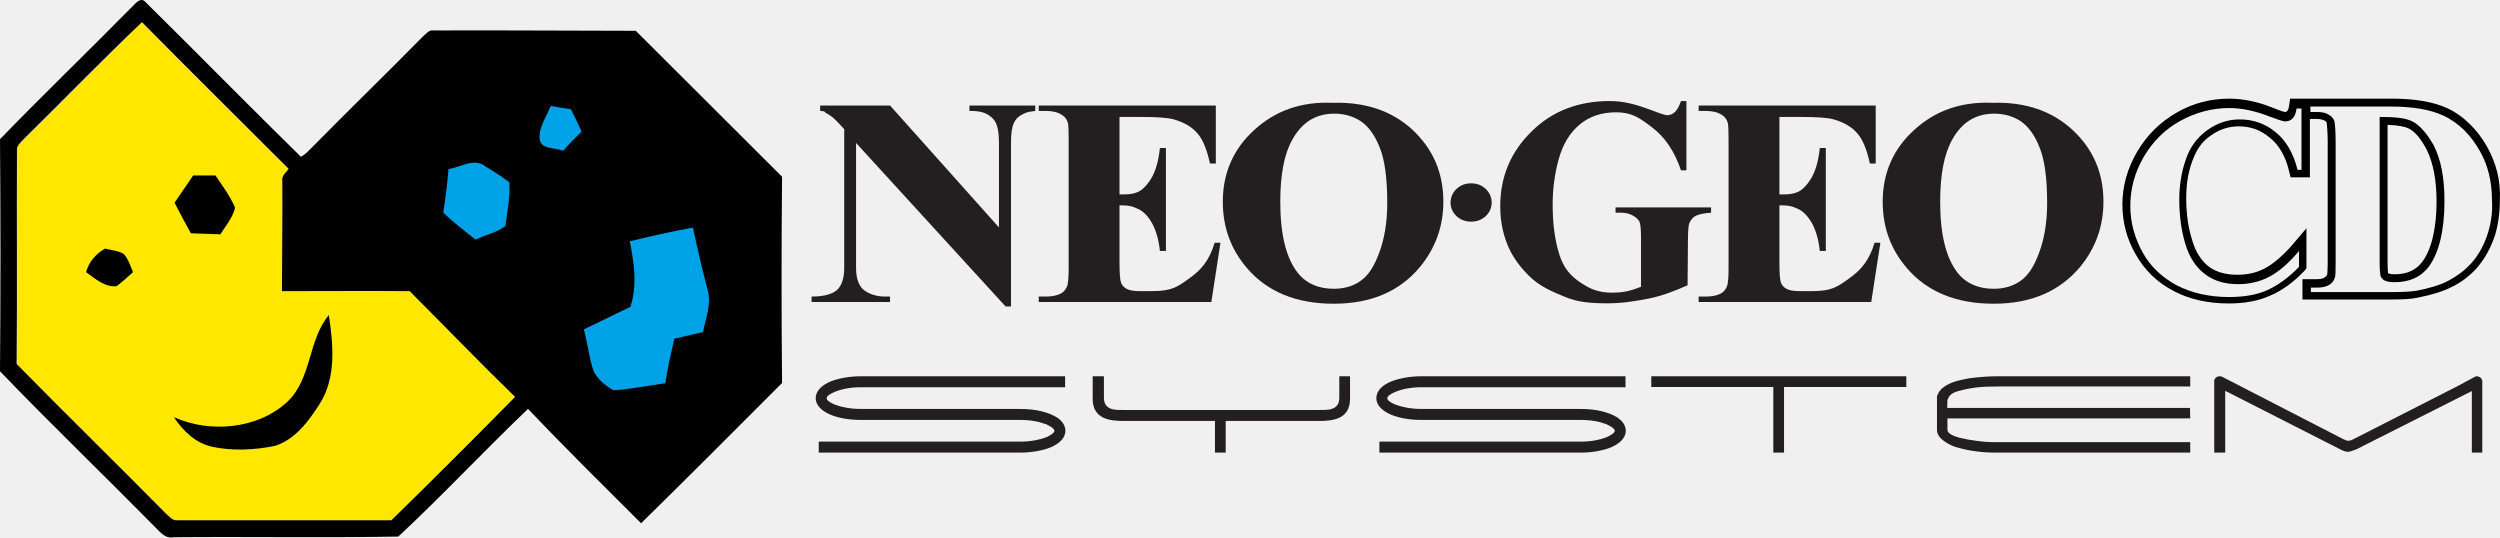
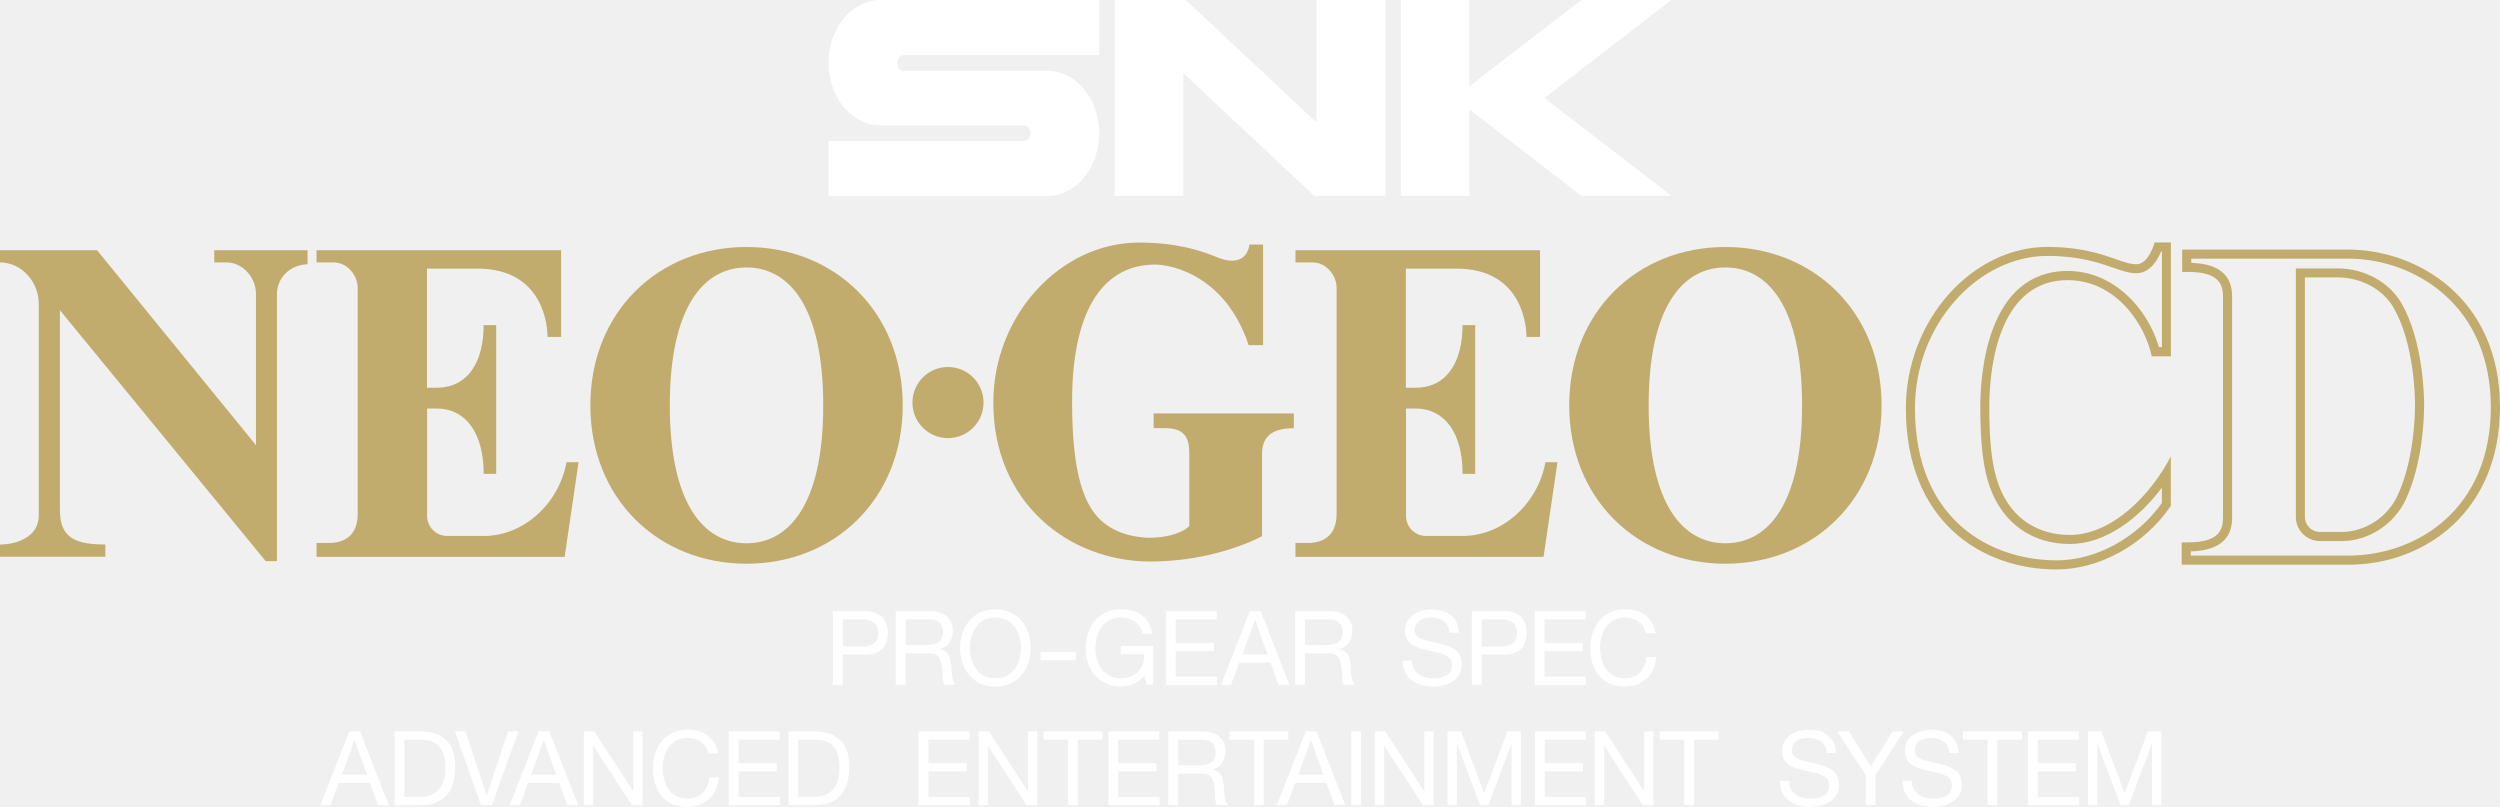
- <svg xmlns="http://www.w3.org/2000/svg" id="svg2" version="1.1" xml:space="preserve" width="3168.78" height="681.311" viewBox="0 0 3168.78 681.311">
-   <defs id="defs6">
-     <clipPath id="clipPath16" clipPathUnits="userSpaceOnUse">
-       <path id="path18" d="M 0,618.062 H 1949.984 V 0 H 0 Z" />
-     </clipPath>
-     <filter style="color-interpolation-filters:sRGB" id="filter213">
-       <feColorMatrix type="luminanceToAlpha" result="result2" id="feColorMatrix205" />
-       <feComposite in2="SourceGraphic" operator="arithmetic" in="result2" k3="2" result="result4" id="feComposite207" k1="0" k2="0" k4="0" />
-       <feBlend in="result4" mode="multiply" result="result3" in2="result2" id="feBlend209" />
-       <feComposite in2="SourceGraphic" operator="in" in="result3" id="feComposite211" result="fbSourceGraphic" />
-       <feColorMatrix result="fbSourceGraphicAlpha" in="fbSourceGraphic" values="0 0 0 -1 0 0 0 0 -1 0 0 0 0 -1 0 0 0 0 1 0" id="feColorMatrix235" />
-       <feColorMatrix id="feColorMatrix237" type="saturate" values="1" result="result91" in="fbSourceGraphic" />
-       <feComposite in2="result91" id="feComposite239" result="result15" operator="arithmetic" k2="0.4" k1="0.3" k3="0.3" k4="0" />
-       <feGaussianBlur id="feGaussianBlur241" in="result15" result="result8" stdDeviation="5" />
-       <feColorMatrix id="feColorMatrix243" values="1 0 0 0 0 0 1 0 0 0 0 0 1 0 0 0 0 0 50 0 " result="result92" />
-       <feComposite in2="fbSourceGraphic" id="feComposite245" operator="in" result="result13" />
-       <feComposite in2="result13" id="feComposite247" k3="0.3" k1="0.3" k2="0.4" operator="arithmetic" in="result15" result="result6" k4="0" />
-       <feFlood id="feFlood249" flood-color="rgb(128,172,0)" flood-opacity="1" result="result10" />
-       <feBlend in2="result10" id="feBlend251" result="result12" in="result6" mode="darken" />
-       <feBlend in2="result6" id="feBlend253" result="result14" mode="screen" />
-       <feComposite in2="fbSourceGraphic" id="feComposite255" in="result14" operator="in" />
-     </filter>
-   </defs>
-   <g transform="matrix(1.25,0,0,-1.25,267.2957,717.4956)" id="g10">
-     <g id="g12">
-       <g clip-path="url(#clipPath16)" id="g14">
-         <g transform="translate(30.908,309.0299)" id="g20" />
-         <g transform="translate(405.6829,391.9049)" id="g24" />
-         <g transform="translate(84.9827,291.0299)" id="g28" />
-         <g transform="translate(241.6956,507.2174)" id="g32" />
-         <g transform="translate(232.6956,235.1549)" id="g36" />
-         <g transform="translate(218.2962,190.1178)" id="g40" />
-         <g transform="translate(371.4456,148.6803)" id="g44" />
-         <g transform="translate(1681.461,146.5197)" id="g48" />
-         <g transform="translate(1372.384,146.5197)" id="g52">
-           <path id="path54" style="fill:#231f20;fill-opacity:1;fill-rule:nonzero;stroke:none" d="M 0,0 H -0.394 Z" />
-         </g>
-         <g transform="translate(1462.549,197.1136)" id="g56" />
-         <g transform="translate(992.2376,170.93)" id="g60" />
-         <g transform="translate(813.8786,196.9186)" id="g64" />
-         <g transform="translate(1245.995,196.9186)" id="g68" />
-         <g transform="translate(1902.344,205.3829)" id="g72" />
-         <g transform="translate(1496.212,471.5432)" id="g76">
-           <path id="path78" style="fill:#231f20;fill-opacity:1;fill-rule:nonzero;stroke:none" d="m 0,0 v -70.281 h -5.512 c -6.497,19.293 -16.34,33.861 -29.527,43.702 -12.996,10.042 -20.871,15.161 -36.423,15.161 -14.765,0 -27.167,-4.331 -37.01,-12.599 -10.043,-8.468 -16.931,-20.081 -21.065,-35.042 -4.134,-14.962 -6.1,-30.317 -6.1,-46.067 0,-19.095 2.166,-35.829 6.691,-50.203 4.528,-14.565 11.812,-22.24 21.852,-28.939 10.04,-6.691 18.111,-10.037 31.892,-10.037 4.921,0 9.843,0.393 14.764,1.375 5.122,1.184 9.056,2.562 14.369,4.531 v 50.791 c 0,7.874 -0.588,12.993 -1.572,15.355 -1.182,2.166 -3.347,4.331 -6.694,6.103 -3.349,1.969 -7.481,2.953 -12.402,2.953 h -5.119 v 5.315 h 96.858 v -5.315 c -7.284,-0.591 -12.403,-1.578 -15.358,-3.15 -2.953,-1.381 -5.119,-3.937 -6.691,-7.481 -0.788,-1.968 -1.184,-6.496 -1.378,-13.78 l -0.394,-49.216 c -12.602,-5.513 -24.214,-10.237 -37.995,-13.19 -13.78,-2.756 -28.154,-5.116 -42.916,-5.116 -18.899,0 -30.908,1.375 -43.31,6.494 -12.597,5.118 -23.427,9.843 -33.076,18.114 -9.45,8.462 -16.928,17.909 -22.44,28.346 -6.694,13.583 -10.237,28.545 -10.237,45.478 0,29.921 10.631,55.12 31.695,75.788 20.868,20.673 47.444,30.91 79.336,30.91 14.568,0 27.561,-3.74 41.145,-8.859 9.647,-3.74 15.356,-5.512 17.127,-5.512 2.756,0 5.119,0.984 7.481,2.953 2.363,1.969 4.528,5.709 6.497,11.418 z" />
-         </g>
-         <g transform="translate(1139.1,458.7479)" id="g80">
-           <path id="path82" style="fill:#231f20;fill-opacity:1;fill-rule:nonzero;stroke:none" d="m 0,0 h -0.394 v 11.022 c 32.483,0.787 59.257,-8.463 79.73,-27.364 20.868,-19.487 31.299,-43.704 31.299,-72.838 0,-25.001 -7.869,-46.853 -23.424,-65.949 C 66.54,-180.134 37.404,-192.73 -0.394,-192.73 v 15.158 c 10.434,0 19.49,2.756 26.38,7.478 8.859,5.906 14.568,15.555 19.49,28.745 4.921,12.993 8.268,29.727 8.268,50.791 0,25.199 -2.559,43.901 -7.678,56.304 C 41.145,-21.655 34.648,-12.993 26.97,-7.68 19.096,-2.562 10.04,0 0,0 m -0.394,0 c -18.702,-0.197 -32.679,-9.059 -42.326,-26.776 -8.071,-14.371 -12.008,-35.433 -12.008,-62.6 0,-32.483 5.709,-56.894 17.914,-72.25 8.662,-10.827 21.065,-15.946 36.42,-15.946 v -15.158 h -0.197 c -37.798,0 -67.13,12.006 -87.801,36.023 -16.34,18.902 -24.608,41.344 -24.608,67.331 0,29.135 10.63,53.547 31.892,72.837 21.261,19.492 47.444,28.745 78.549,27.561 h 2.165 z" />
-         </g>
-         <g transform="translate(921.3666,455.3996)" id="g84">
-           <path id="path86" style="fill:#231f20;fill-opacity:1;fill-rule:nonzero;stroke:none" d="m 0,0 v -78.549 h 4.331 c 13.584,0 18.899,3.937 25.002,12.009 6.103,7.874 10.04,19.492 11.615,35.042 h 6.103 v -104.339 h -6.103 c -1.181,11.419 -3.937,20.674 -7.875,27.955 -4.134,7.284 -8.859,12.206 -14.174,14.568 -5.315,2.562 -8.662,3.741 -18.899,3.741 v -58.469 c 0,-11.025 0.591,-17.718 1.575,-20.08 0.984,-2.56 2.756,-4.528 5.512,-6.103 2.756,-1.575 7.087,-2.362 13.387,-2.362 H 33.27 c 19.883,0 25.592,4.331 37.601,12.993 12.009,8.465 20.277,18.308 25.593,36.026 h 5.906 l -9.253,-60.041 H -81.896 v 5.509 h 7.284 c 6.103,0 11.222,0.985 14.962,2.953 2.756,1.378 4.922,3.741 6.3,7.087 1.181,2.363 1.772,8.466 1.772,18.506 V -22.44 c 0,8.856 -0.197,14.371 -0.788,16.534 -0.984,3.347 -2.953,6.103 -5.906,7.877 -3.937,2.756 -9.449,4.132 -16.34,4.132 h -7.284 v 5.512 H 97.645 v -58.86 h -5.906 c -3.15,14.371 -7.284,24.608 -12.993,30.902 C 73.234,-10.04 65.556,-5.512 55.319,-2.559 49.413,-0.787 38.389,0 22.049,0 Z" />
-         </g>
-         <g transform="translate(688.6728,467.0146)" id="g88">
-           <path id="path90" style="fill:#231f20;fill-opacity:1;fill-rule:nonzero;stroke:none" d="m 0,0 110.441,-123.631 v 85.639 c 0,12.006 -1.772,20.077 -5.709,24.214 -5.315,5.707 -11.615,8.465 -24.214,8.266 V 0 h 66.737 v -5.512 c -9.45,-0.985 -11.025,-2.559 -14.175,-4.132 -3.346,-1.774 -5.906,-4.53 -7.677,-8.468 -1.772,-3.74 -2.756,-10.431 -2.756,-19.88 v -165.76 h -5.513 l -151.585,165.76 v -126.584 c 0,-11.418 2.953,-19.099 8.859,-23.23 5.906,-3.94 12.599,-5.909 20.277,-5.909 H 0 v -5.509 h -79.533 v 5.509 c 12.402,0 20.867,2.363 25.789,6.694 4.725,4.331 7.284,11.812 7.284,22.445 v 140.561 l -4.922,5.313 c -4.724,5.318 -8.859,8.662 -12.402,10.436 -3.741,1.575 -0.394,2.557 -7.087,2.754 V 0 Z" />
-         </g>
-         <g transform="translate(1808.244,458.7479)" id="g92">
-           <path id="path94" style="fill:#231f20;fill-opacity:1;fill-rule:nonzero;stroke:none" d="m 0,0 h -0.394 v 11.022 c 32.483,0.787 59.254,-8.463 79.728,-27.364 21.064,-19.487 31.498,-43.704 31.498,-72.838 0,-25.001 -7.872,-46.853 -23.427,-65.949 -20.868,-25.005 -50.004,-37.601 -87.799,-37.601 v 15.158 c 10.431,0 19.49,2.756 26.377,7.478 8.862,5.906 14.571,15.555 19.49,28.745 4.922,12.993 8.271,29.727 8.271,50.791 0,25.199 -2.562,43.901 -7.68,56.304 C 41.142,-21.655 34.645,-12.993 26.97,-7.68 19.096,-2.562 10.037,0 0,0 m -0.394,0 c -18.705,-0.197 -32.679,-9.059 -42.326,-26.776 -8.074,-14.371 -12.008,-35.433 -12.008,-62.6 0,-32.483 5.709,-56.894 17.912,-72.25 8.662,-10.827 21.064,-15.946 36.422,-15.946 v -15.158 h -0.199 c -37.798,0 -67.131,12.006 -87.802,36.023 -16.337,18.902 -24.608,41.344 -24.608,67.331 0,29.135 10.631,53.547 31.892,72.837 21.261,19.492 47.444,28.745 78.552,27.561 h 2.165 z" />
-         </g>
-         <g transform="translate(1590.508,455.3996)" id="g96">
-           <path id="path98" style="fill:#231f20;fill-opacity:1;fill-rule:nonzero;stroke:none" d="m 0,0 v -78.549 h 4.334 c 13.583,0 18.899,3.937 25.002,12.009 6.1,7.874 10.037,19.492 11.615,35.042 h 6.102 v -104.339 h -6.102 c -1.184,11.419 -3.938,20.674 -7.875,27.955 -4.134,7.284 -8.859,12.206 -14.174,14.568 -5.316,2.562 -8.665,3.741 -18.902,3.741 v -58.469 c 0,-11.025 0.593,-17.718 1.578,-20.08 0.984,-2.56 2.756,-4.528 5.512,-6.103 2.756,-1.575 7.087,-2.362 13.387,-2.362 H 33.27 c 19.886,0 25.595,4.331 37.601,12.993 12.012,8.465 20.277,18.308 25.595,36.026 h 5.906 L 93.12,-187.609 H -81.893 v 5.509 h 7.284 c 6.1,0 11.221,0.985 14.962,2.953 2.753,1.378 4.919,3.741 6.299,7.087 1.179,2.363 1.772,8.466 1.772,18.506 V -22.44 c 0,8.856 -0.197,14.371 -0.787,16.534 -0.985,3.347 -2.953,6.103 -5.906,7.877 -3.94,2.756 -9.45,4.132 -16.34,4.132 h -7.284 v 5.512 H 97.648 v -58.86 H 91.742 C 88.589,-32.874 84.458,-22.637 78.749,-16.343 73.236,-10.04 65.559,-5.512 55.322,-2.559 49.413,-0.787 38.389,0 22.052,0 Z" />
-         </g>
-         <g transform="translate(1277.297,388.0716)" id="g100">
-           <path id="path102" style="fill:#231f20;fill-opacity:1;fill-rule:nonzero;stroke:none" d="m 0,0 h 1.184 c 11.218,0 20.277,-8.856 20.277,-19.49 0,-10.63 -9.059,-19.292 -20.277,-19.292 H 0 c -11.219,0 -20.274,8.662 -20.274,19.292 C -20.274,-8.856 -11.219,0 0,0" />
-         </g>
-       </g>
-     </g>
-     <path d="m 2231.263,451.402 c -6.522,3.01 -17.057,4.013 -32.106,4.013 V 307.927 c 0,-7.525 0.503,-12.04 1.005,-14.047 0.503,-1.505 2.007,-3.01 3.512,-4.013 2.509,-1.505 6.02,-2.007 10.535,-2.007 15.051,0 26.589,5.017 34.615,15.552 10.535,14.047 16.053,37.123 16.053,66.721 0,23.578 -3.512,42.14 -11.037,56.688 -6.019,10.535 -13.544,20.568 -22.575,24.581 z m 11.037,-142.974 c -6.522,-8.528 -15.551,-12.542 -28.093,-12.542 -4.515,0 -6.019,1.003 -6.521,1.003 v 0 c 0,1.003 -0.503,3.512 -0.503,11.037 v 139.462 c 12.041,-0.502 18.06,-2.007 21.07,-3.512 7.525,-3.512 13.545,-12.04 18.561,-21.572 6.522,-13.043 10.034,-30.601 10.034,-52.675 0,-26.588 -5.016,-48.661 -14.548,-61.203 z m 65.718,116.887 c -9.029,16.053 -23.076,31.103 -40.634,39.13 -14.548,6.522 -33.109,9.532 -56.186,9.532 h -82.774 -20.067 l -1.005,-7.023 c -0.503,-4.013 -1.506,-5.017 -2.007,-5.518 -0.503,-0.501 -1.005,-1.003 -2.006,-1.003 -0.503,0 -3.01,0.502 -13.044,4.515 -15.05,6.02 -30.099,9.03 -43.645,9.03 -18.561,0 -36.621,-4.515 -53.176,-14.047 -16.554,-9.532 -30.099,-22.575 -40.133,-39.631 -10.034,-17.056 -15.05,-35.116 -15.05,-53.678 0,-18.06 4.515,-35.116 13.545,-50.668 9.029,-16.053 22.073,-28.595 38.627,-37.123 16.054,-8.528 35.117,-12.542 55.685,-12.542 16.053,0 30.099,2.508 42.139,8.027 12.041,5.017 23.579,13.545 34.615,25.083 l 2.007,2.508 v 40.635 l -14.047,-16.555 c -10.034,-11.538 -19.565,-19.565 -28.093,-24.08 -8.528,-4.515 -17.558,-6.522 -28.093,-6.522 -12.04,0 -22.073,3.01 -29.096,8.528 -7.525,6.02 -13.043,14.548 -16.554,26.588 -4.014,12.542 -6.02,27.09 -6.02,42.641 0,15.552 2.509,29.598 8.026,42.14 4.013,9.532 9.532,16.555 18.06,22.073 8.026,5.518 17.057,8.528 27.09,8.528 12.04,0 22.073,-3.512 31.604,-11.538 9.532,-7.525 16.054,-19.063 19.566,-34.113 l 1.504,-6.02 h 19.565 v 59.196 h 6.521 c 4.516,0 7.023,-1.003 8.027,-1.505 2.006,-1.003 2.507,-2.007 2.507,-2.508 0,-0.502 1.005,-8.027 1.005,-19.063 V 309.432 c 0,-10.033 -0.503,-13.043 -0.503,-14.047 -0.503,-1.003 -1.505,-2.007 -3.009,-3.01 -1.005,-0.502 -3.01,-1.505 -8.027,-1.505 h -14.046 v -20.568 h 89.796 c 12.542,0 21.572,0.502 27.592,2.007 13.044,2.508 24.582,6.02 33.611,10.535 9.532,4.515 18.06,11.037 25.083,18.562 7.023,8.027 13.044,17.558 17.558,29.598 4.515,11.538 6.522,26.588 6.522,40.133 1.005,20.066 -4.013,38.126 -13.044,54.18 z m -187.119,-23.578 h -5.017 c -4.013,16.555 -11.538,29.598 -22.073,38.126 -11.037,9.03 -23.076,13.043 -36.621,13.043 -11.538,0 -22.073,-3.512 -31.605,-10.033 -9.532,-6.522 -16.554,-15.05 -21.07,-25.585 -5.518,-13.545 -8.528,-28.595 -8.528,-45.651 0,-16.555 2.006,-31.103 6.02,-44.648 4.013,-13.545 10.535,-23.578 19.564,-30.601 9.03,-7.023 20.067,-10.535 34.112,-10.535 11.539,0 22.074,2.508 31.605,7.525 9.532,5.017 19.566,13.545 30.101,26.087 v -16.053 c -10.034,-10.535 -21.07,-18.561 -32.107,-23.578 -11.036,-5.017 -24.08,-7.023 -39.13,-7.023 -19.565,0 -37.123,4.013 -52.173,11.538 -15.05,8.027 -27.089,19.063 -35.116,33.611 -8.027,14.548 -12.542,30.1 -12.542,47.156 0,17.558 4.515,34.113 13.545,49.664 9.029,15.552 21.572,28.093 37.123,36.621 15.552,8.528 32.106,13.043 49.665,13.043 13.044,0 26.588,-3.01 40.634,-8.528 8.529,-3.01 13.545,-5.017 16.054,-5.017 3.009,0 5.518,1.003 7.525,3.01 2.006,2.007 3.512,5.518 4.013,10.033 h 5.016 v -62.206 z m 186.618,-68.226 c -4.013,-11.037 -9.531,-20.066 -16.053,-27.09 -6.522,-7.023 -14.047,-12.541 -22.576,-17.056 -8.528,-4.515 -19.063,-7.525 -31.604,-10.033 -5.519,-1.003 -14.047,-1.505 -26.086,-1.505 h -81.771 v 4.515 h 6.02 c 5.518,0 9.531,1.003 12.04,2.508 3.01,1.505 5.016,4.013 6.02,7.023 1.005,2.007 1.005,7.525 1.005,17.056 v 120.901 c 0,9.532 -0.503,19.565 -1.506,22.073 -1.005,2.508 -3.009,4.515 -6.019,6.02 -3.01,2.007 -7.023,2.508 -12.041,2.508 h -6.019 v 5.518 h 81.77 c 22.073,0 39.631,-3.01 52.675,-9.03 16.555,-7.525 28.595,-20.568 37.123,-35.618 8.529,-14.548 12.542,-31.605 12.542,-50.166 1.005,-13.043 -1.506,-26.588 -5.519,-37.625 z" id="path10-3" style="stroke-width:0.8" />
-   </g>
-   <path id="path50" style="fill:#231f20;fill-opacity:1;fill-rule:nonzero;stroke:none;stroke-width:1.25" d="M 2776.146,573.684 H 2530.206 c -8.732,0 -17.146,-0.324 -25.559,-1.617 -8.091,-0.971 -15.534,-2.589 -22.329,-4.53 -9.708,-2.265 -16.827,-7.119 -21.358,-10.998 -3.883,-3.564 -5.825,-7.448 -5.825,-11.33 v -42.715 c 0.972,-3.56 3.56,-8.091 7.767,-11.326 4.203,-3.237 10.032,-6.149 16.827,-8.091 7.119,-1.941 14.886,-3.56 23.623,-4.53 9.06,-0.971 18.446,-1.617 28.8,-1.617 h 243.994 v 12.943 h -243.994 c -10.354,0 -19.416,0.324 -27.505,1.295 -7.772,0.97 -15.534,2.587 -22.653,4.525 -9.708,2.916 -11.649,6.476 -13.591,11.33 l -0.324,10.027 h 307.743 l 0.324,13.272 h -307.743 v 13.914 c 0,3.56 2.589,7.119 15.529,10.68 6.477,1.622 13.596,2.913 21.685,3.888 8.086,1.29 16.181,1.614 24.27,1.614 h 246.259 z" />
-   <path id="path58" style="fill:#231f20;fill-opacity:1;fill-rule:nonzero;stroke:none;stroke-width:1.25" d="m 2416.306,490.519 h -155.004 v 83.165 h -13.595 v -83.165 h -154.68 v -13.591 h 323.28 z" />
-   <path id="path62" style="fill:#231f20;fill-opacity:1;fill-rule:nonzero;stroke:none;stroke-width:1.25" d="m 1643.223,533.559 h -89.636 v 40.126 h -13.592 V 533.559 h -115.848 c -17.475,0 -39.151,-2.27 -39.151,-28.158 v -28.477 h 14.233 v 27.186 c 0,17.151 16.503,15.529 27.183,15.529 h 215.84 27.831 c 11.002,0 27.505,1.622 27.505,-15.529 v -27.186 h 13.591 v 28.477 c 0,25.888 -21.68,28.158 -39.154,28.158 z" />
-   <path id="path66" style="fill:#231f20;fill-opacity:1;fill-rule:nonzero;stroke:none;stroke-width:1.25" d="m 1350.042,490.84 h -258.88 c -12.943,0 -24.593,2.27 -33.007,5.829 -6.472,2.589 -10.354,5.502 -10.354,8.091 0,2.589 3.883,5.497 10.354,8.086 8.414,3.24 20.064,5.505 33.007,5.505 h 112.289 89.638 c 9.708,0 19.092,0.967 26.859,2.908 4.206,0.971 7.765,2.265 11.326,3.565 3.559,1.613 6.795,3.235 9.384,4.852 6.148,4.527 9.708,10.032 9.708,16.176 v 0.329 c 0,8.737 -7.443,16.175 -19.092,21.029 -10.032,3.883 -23.623,6.476 -38.185,6.476 h -255.32 v -13.919 h 255.32 c 12.943,0 24.594,-2.265 33.007,-5.497 6.148,-2.913 10.356,-5.829 10.356,-8.089 v -0.329 c 0,-1.29 -1.619,-2.908 -3.884,-4.53 -1.941,-1.295 -4.206,-2.26 -6.471,-3.56 -2.913,-0.967 -5.825,-1.936 -9.384,-2.908 -6.795,-1.617 -14.886,-2.589 -23.622,-2.589 h -89.638 -112.289 c -14.562,0 -28.153,-2.265 -38.185,-6.476 -11.649,-4.849 -19.092,-12.292 -19.092,-21.029 0,-9.065 7.443,-16.503 19.092,-21.357 10.032,-3.888 23.623,-6.476 38.185,-6.476 h 258.88 z" />
-   <path id="path70" style="fill:#231f20;fill-opacity:1;fill-rule:nonzero;stroke:none;stroke-width:1.25" d="m 2060.341,490.84 h -258.551 c -12.945,0 -24.594,2.27 -33.007,5.829 -6.471,2.589 -10.356,5.502 -10.356,8.091 0,2.589 3.884,5.497 10.356,8.086 8.413,3.24 20.062,5.505 33.007,5.505 h 112.289 89.633 c 9.711,0 19.097,0.967 26.539,2.908 4.203,0.971 7.767,2.265 11.322,3.565 3.564,1.613 6.795,3.235 9.389,4.852 h -0.324 c 6.471,4.527 10.027,10.032 10.027,16.176 v 0.329 c 0,8.737 -7.443,16.175 -19.093,21.029 -10.027,3.883 -23.295,6.476 -37.861,6.476 h -255.317 v -13.919 h 255.317 c 12.948,0 24.273,-2.265 32.364,-5.497 6.466,-2.913 10.678,-5.829 10.678,-8.089 v -0.329 c 0,-1.29 -1.617,-2.908 -3.883,-4.53 -1.941,-1.295 -4.206,-2.26 -6.471,-3.56 -2.913,-0.967 -5.826,-1.936 -9.06,-2.908 -6.797,-1.617 -14.886,-2.589 -23.628,-2.589 h -89.633 -112.289 c -14.562,0 -28.153,-2.265 -38.185,-6.476 -11.649,-4.849 -19.092,-12.292 -19.092,-21.029 0,-9.065 7.119,-16.503 19.092,-21.357 10.032,-3.888 23.623,-6.476 38.185,-6.476 h 258.551 z" />
-   <path id="path74" style="fill:#231f20;fill-opacity:1;fill-rule:nonzero;stroke:none;stroke-width:1.25" d="m 3139.226,476.926 c 3.56,0 7.119,2.589 7.119,6.795 v 89.96 h -13.267 v -77.987 l -146.915,74.104 -1.941,0.653 c -8.091,3.23 -10.356,2.587 -16.184,0 l -1.938,-0.976 -145.623,-74.099 v 78.307 h -13.915 v -90.286 c 0,-4.206 3.559,-6.472 6.795,-6.472 1.946,0 2.911,0.324 4.535,1.294 l 151.439,77.993 c 5.826,2.587 6.8,3.878 13.919,0.322 l 133.965,-68.279 19.097,-10.356 c 0.971,-0.651 2.262,-0.975 2.913,-0.975" />
-   <g transform="matrix(4.214652,0,0,4.214652,-244.4498,-15.75418)" id="g76-3">
-     <g transform="translate(0.1)" id="g8">
-       <g id="g6">
-         <path style="fill:#ffe700" id="path4" d="m 65.4,45.3 c 11.8,-11.6 23.3,-23.5 35.2,-34.9 14.6,14.8 29.4,29.4 44.1,44.1 -0.7,1.2 -2.2,2.1 -1.9,3.6 0.1,11.1 -0.1,22.2 -0.1,33.2 12.8,0 25.6,0 38.4,0 10.6,10.5 21,21.3 31.7,31.8 -12.3,12.5 -24.7,24.9 -37.2,37.1 -21.4,-0.1 -42.8,0 -64.3,0 -1.6,0.3 -2.5,-1.2 -3.6,-2.1 -14.9,-15 -30.1,-29.7 -44.8,-44.9 0.3,-21.4 0,-42.8 0.1,-64.2 -0.2,-1.6 1.5,-2.6 2.4,-3.7 z" class="st0" />
-       </g>
-     </g>
-     <g id="g22">
-       <g id="g14-6">
-         <path id="path12" d="m 97.3,6.2 c 1.2,-1 2.9,-3.8 4.6,-1.7 15.6,15.4 30.9,31 46.6,46.4 1.3,-0.7 2.3,-1.8 3.4,-2.9 11,-11.2 22.2,-22 33.2,-33.2 1,-0.8 1.9,-2.2 3.3,-1.9 20.3,-0.1 40.6,0.1 60.8,0.1 14.7,14.6 29.3,29.3 44,43.9 -0.2,20.7 -0.2,41.3 0,62 -14.1,14.1 -28.2,28.3 -42.4,42.2 -11.4,-11.4 -22.9,-22.7 -34,-34.4 -13.2,12.6 -25.7,26 -39,38.4 -22.5,0.4 -45,0 -67.5,0.2 -2.8,0.6 -4.4,-1.9 -6.2,-3.6 C 88.8,146.2 73.1,131.1 58,115.4 58.2,92.1 58.2,68.9 58,45.6 70.9,32.3 84.3,19.4 97.3,6.2 Z M 65.4,45.3 c -0.9,1.1 -2.5,2.1 -2.3,3.7 -0.1,21.4 0.1,42.8 -0.1,64.2 14.8,15.1 29.9,29.8 44.8,44.9 1.1,0.9 2,2.3 3.6,2.1 21.4,0 42.8,0 64.3,0 12.5,-12.2 24.9,-24.6 37.2,-37.1 -10.7,-10.4 -21.1,-21.2 -31.7,-31.8 -12.8,-0.1 -25.6,0 -38.4,0 0,-11.1 0.2,-22.1 0.1,-33.2 -0.3,-1.5 1.2,-2.5 1.9,-3.6 C 130.1,39.8 115.3,25.2 100.7,10.4 88.7,21.8 77.2,33.7 65.4,45.3 Z" />
-       </g>
-       <path id="path16" d="m 110.5,64.7 c 1.9,-2.7 3.7,-5.5 5.6,-8.2 2.2,0 4.5,0 6.7,0 2.1,3.1 4.4,6.2 5.9,9.7 -0.7,3 -2.8,5.4 -4.4,8 -3,-0.1 -6,-0.2 -8.9,-0.3 -1.7,-3 -3.3,-6.1 -4.9,-9.2 z" />
-       <path id="path18-7" d="m 83.9,85.6 c 0.8,-3.1 2.9,-5.5 5.7,-7.1 1.9,0.5 3.9,0.6 5.6,1.6 1.4,1.5 2,3.6 2.8,5.5 -1.6,1.4 -3.2,2.9 -4.9,4.2 -3.6,0.4 -6.5,-2.3 -9.2,-4.2 z" />
-       <path id="path20" d="m 144.5,124.5 c 7.3,-7 6.1,-18.5 12.4,-26 1.3,8.8 2.3,18.7 -2.7,26.6 -3.3,5.2 -7.3,10.7 -13.4,12.7 -6.2,1.3 -12.8,1.6 -19,0.3 -5,-1.1 -8.8,-4.8 -11.5,-8.9 10.9,4.9 25.3,3.6 34.2,-4.7 z" />
-     </g>
-     <g transform="translate(0.1)" id="g30">
-       <path style="fill:#00a2e7" id="path24" d="m 220.2,45.5 c -0.3,-3.6 2.1,-6.7 3.3,-9.9 2,0.4 4.1,0.7 6.1,1 1.1,2.2 2.2,4.4 3.2,6.7 -1.9,1.9 -3.8,3.8 -5.6,5.8 -2.4,-1.1 -6.7,-0.3 -7,-3.6 z" class="st1" />
-       <path style="fill:#00a2e7" id="path26" d="m 192.8,54.6 c 3.6,-0.6 7.8,-3.5 11.1,-0.8 2.5,1.5 4.9,3 7.2,4.8 0.3,4.4 -0.7,8.8 -1.2,13.1 -2.6,2 -6.1,2.7 -9,4.1 -3.3,-2.6 -6.6,-5.2 -9.7,-8.1 0.7,-4.3 1.2,-8.7 1.6,-13.1 z" class="st1" />
-       <path style="fill:#00a2e7" id="path28" d="m 247.3,76.3 c 6.3,-1.5 12.6,-3 19,-4.1 1.3,6.1 2.7,12.2 4.3,18.3 1.4,4.4 -0.4,8.8 -1.3,13.1 -2.9,0.7 -5.7,1.3 -8.6,2 -1,4.4 -2.1,8.9 -2.7,13.4 -5.2,0.7 -10.4,1.8 -15.6,2.1 -2.5,-1.4 -4.8,-3.3 -6,-5.8 -1.4,-4.1 -1.8,-8.4 -2.9,-12.5 4.7,-2.3 9.3,-4.5 14,-6.8 2.1,-6.5 1.1,-13.2 -0.2,-19.7 z" class="st1" />
-     </g>
-   </g>
+ <svg xmlns="http://www.w3.org/2000/svg" id="Layer_1" data-name="Layer 1" viewBox="0 0 3839.2 1239.1">
+   <path d="M1272.3,96.4c0,53.1,35.7,96.1,79.5,96.1H1572.5c5.5,0,9.9,5.5,9.9,12,0,6.7-4.4,12-9.9,12H1272.3V301h336.1c44,0,79.5-43.1,79.5-96.2s-35.5-96.1-79.5-96.1H1387.7c-5.5,0-9.9-5.3-9.9-12,0-6.5,4.4-12.1,9.9-12.1h300.2V0h-336.1C1307.9,0,1272.3,43.3,1272.3,96.4Z" transform="translate(0 0)" style="fill:#fff" />
+   <polygon points="2021.9 0 2021.9 188.3 1821 0 1711.5 0 1711.5 300.7 1817.1 300.7 1817.1 112.3 2018.2 300.7 2127.5 300.7 2127.5 0 2021.9 0" style="fill:#fff" />
+   <polygon points="2566.7 0 2428.4 0 2256.6 132.5 2256.6 0 2151.2 0 2151.2 300.7 2256.6 300.7 2256.6 168 2428.4 300.7 2566.7 300.7 2371.7 150.4 2566.7 0" style="fill:#fff" />
+   <path d="M3687.4,464.9c-18.8-32-57.1-52.7-97.4-52.7h-64.3V794a36.959,36.959,0,0,0,37,36.9h33.4c41.3,0,81.1-26,98.8-64.6C3720.7,710.1,3722.7,640.9,3722.7,621.1,3722.6,611.1,3721.7,523.1,3687.4,464.9ZM3682.2,760.4c-15.5,33.8-50.2,56.5-86.2,56.5h-33.4a23.003,23.003,0,0,1-23-23V426H3590c35.5,0,69.1,18,85.4,45.9C3707.7,527,3708.7,611.5,3708.7,620.9,3708.7,640.1,3706.8,706.7,3682.2,760.4Z" transform="translate(0 0)" style="fill:#c2ac6d" />
+   <path d="M3606.1,383.3h-255v34.3h9.1c44.5,0,53.6,16.7,53.6,37.4V795.5c0,20.6-9.2,37.4-53.6,37.4h-9.8v34.3h255.9c118.8,0,232.9-83,232.9-241.9C3839,457.3,3711.7,383.3,3606.1,383.3Zm0,469.9H3364.3v-6.5c42.1-1,63.5-18.3,63.5-51.2V454.9c0-32.8-21.1-50-62.7-51.2v-6.5h241.1c53.8,0,107.3,19.9,146.8,54.6,47.2,41.4,72.1,101.4,72.1,173.5C3825.1,781.9,3711.6,853.2,3606.1,853.2Z" transform="translate(0 0)" style="fill:#c2ac6d" />
+   <path d="M3175.2,430.2c74,0,118.9,67.6,129.2,117h29.4V372.3h-25s-8.8,33.5-28.1,33.5c-25.1,0-56.7-26.6-136.8-26.6-114.8,0-217.1,112.1-217.1,247.9,0,172.4,115.2,247.4,231.5,247.4,64.5,0,134.3-37,175.4-97.6v-76.1c-30.1,58.5-90,120.7-155.2,120.7-44,0-88.8-20.8-109.4-77.4-10.6-29.1-14.2-67.9-14.2-119.2C3055,552.6,3074.1,430.2,3175.2,430.2ZM3041.1,624.9c0,57.2,4.6,95.4,15,123.9,20,55,64.7,86.6,122.5,86.6,54.5,0,105.7-39,141.3-86.4v23.5c-38.1,53.6-101,88-161.5,88-100.4,0-217.6-61.1-217.6-233.5,0-61.7,22-120.6,62-165.6,38.5-43.4,90-68.4,141.2-68.4,49,0,78.9,10.4,100.8,18,13.8,4.8,24.7,8.6,36,8.6,20.9,0,32.6-20.4,38-33.5h1.2v147h-4.6c-16.8-58.6-69.2-117-140.1-117C3050.8,416.3,3041.1,576,3041.1,624.9Z" transform="translate(0 0)" style="fill:#c2ac6d" />
+   <path d="M472.3,384.2H329.1V403h18.7c25,0,45.3,23.3,45.3,48.3V683.6L149,384.2H0V403c33.3,0,59.5,30,59.5,63.4V791.9c0,33.3-35.1,44.3-59.5,44.3V855H161.8V836.2c-30.3-.2-46.3-4.3-56.7-14.1C94.8,812.4,92,799.4,92,781.5V476.4L408,861.7h17.3v-410c0-24.3,19-44.9,47-45.9Z" transform="translate(0 0)" style="fill:#c2ac6d" />
+   <circle cx="1455.8" cy="618.2" r="54.6" style="fill:#c2ac6d" />
+   <path d="M1771.6,634.8v22.7h17.8c28.9,0,37,13.9,37,38.8V807.6c-6.6,8-29.1,18.2-61,18.2-6.5,0-43.3-.7-70.8-23.3-28.8-23.6-48.2-71.5-48.2-185.3,0-148.2,52.1-210.9,127.7-210.9,24.6,0,107.9,16.6,143.4,123.7H1939.7V375.5h-21c-2.7,20.8-19.1,32.3-50.1,19.4-46.8-19.5-88.7-22.4-119.4-22.4-120.9,0-223.8,111.9-223.8,245.6,0,154,116.3,244.2,241.1,244.2,59.2,0,121.9-13.7,171.6-38.8V696.4c0-29.8,20.8-38.8,48.8-38.8V634.9L1771.6,634.8Z" transform="translate(0 0)" style="fill:#c2ac6d" />
+   <path d="M870,709.7C858.3,774.2,802.7,824.6,740.3,823H686.5a30.6,30.6,0,0,1-30.6-30.6v-165h14.8c44,0,72.1,36.9,72.1,100.3H762V499.3H742.7c0,55.8-23.6,96.1-72.2,96.1H655.7V412.5h77.4c104.2,0,107.8,92.9,107.8,104.9h20.8V384.2H486.1V403h26.5c20.3,0,36.7,19.2,36.7,39.4V789c0,36.5-23.9,44.8-44.2,44.8h-19v21.4h381l21.4-145.4H870Z" transform="translate(0 0)" style="fill:#c2ac6d" />
+   <path d="M1146.4,379.3c-135.5,0-239.8,99.8-239.8,243.2s104.4,243.2,239.8,243.2c135.5,0,239.9-99.8,239.9-243.2S1281.9,379.3,1146.4,379.3Zm0,455c-65.1,0-117.8-59.6-117.8-211.8s52.8-211.8,117.8-211.8c65.1,0,117.8,59.6,117.8,211.8C1264.3,774.7,1211.5,834.3,1146.4,834.3Z" transform="translate(0 0)" style="fill:#c2ac6d" />
+   <path d="M2373.3,709.7C2361.6,774.2,2306,824.6,2243.6,823h-53.8A30.6,30.6,0,0,1,2159.2,792.4v-165H2174c44,0,72.1,36.9,72.1,100.3h19.3V499.3H2246c0,55.8-23.6,96.1-72.2,96.1H2159V412.5h77.4c104.2,0,107.8,92.9,107.8,104.9H2365V384.2H1989.4V403h26.5c20.3,0,36.7,19.2,36.7,39.4V789c0,36.5-23.9,44.8-44.2,44.8h-19v21.4h381l21.4-145.4h-18.5Z" transform="translate(0 0)" style="fill:#c2ac6d" />
+   <path d="M2649.6,379.3c-135.5,0-239.8,99.8-239.8,243.2S2514.2,865.7,2649.6,865.7c135.5,0,239.9-99.8,239.9-243.2S2785.1,379.3,2649.6,379.3Zm0,455c-65.1,0-117.8-59.6-117.8-211.8s52.8-211.8,117.8-211.8c65.1,0,117.8,59.6,117.8,211.8C2767.6,774.7,2714.7,834.3,2649.6,834.3Z" transform="translate(0 0)" style="fill:#c2ac6d" />
+   <path d="M536.3,1123.2h16.6l44.2,113.2H580.5l-12.4-34.1h-47.9l-12.7,34.1H492ZM525,1189.6h38.4l-18.9-52.8h-.3Z" transform="translate(0 0)" style="fill:#fff" />
+   <path d="M606,1123.2h38.8c34.9,0,54.4,17.4,54.4,53.9,0,37.9-16.6,59.3-54.4,59.3H606Zm15,100.5h25c10.3,0,38-2.9,38-44.5,0-26.9-10-43.3-37.7-43.3H621Z" transform="translate(0 0)" style="fill:#fff" />
+   <path d="M755.6,1236.4H738.5l-39.9-113.2h16.3l32.3,98.1h.3l32.7-98.1h15.7Z" transform="translate(0 0)" style="fill:#fff" />
+   <path d="M827,1123.2h16.6l44.2,113.2H871.2l-12.4-34.1H811l-12.7,34.1H782.8Zm-11.3,66.4h38.4l-18.9-52.8h-.3Z" transform="translate(0 0)" style="fill:#fff" />
+   <path d="M896.6,1123.2h16L972.2,1215h.3V1123.2h14.3V1236.4h-16.5l-59.1-90.8h-.3v90.8H896.6Z" transform="translate(0 0)" style="fill:#fff" />
+   <path d="M1087.8,1157.3c-3.2-16-16-24.1-31.7-24.1-26.9,0-38.4,22.2-38.4,45.8,0,25.8,11.4,47.4,38.5,47.4,19.8,0,31.2-13.9,32.7-32.7H1104c-2.9,28.2-20.4,45.3-49,45.3-35.2,0-52.3-26-52.3-59,0-32.8,18.7-59.6,53.6-59.6,23.6,0,43.1,12.7,46.6,36.8h-15.1Z" transform="translate(0 0)" style="fill:#fff" />
+   <path d="M1119.1,1123.2h78.1v12.7h-63.1v36h58.8v12.7h-58.8v39.2h63.6v12.7h-78.6Z" transform="translate(0 0)" style="fill:#fff" />
+   <path d="M1211,1123.2h38.8c34.9,0,54.4,17.4,54.4,53.9,0,37.9-16.6,59.3-54.4,59.3H1211Zm15.1,100.5h25c10.3,0,38-2.9,38-44.5,0-26.9-10-43.3-37.7-43.3H1226V1223.7Z" transform="translate(0 0)" style="fill:#fff" />
+   <path d="M1410.7,1123.2h78.1v12.7h-63.1v36H1484.5v12.7H1425.7v39.2h63.6v12.7h-78.6Z" transform="translate(0 0)" style="fill:#fff" />
+   <path d="M1502.7,1123.2h16l59.6,91.8H1578.6V1123.2h14.3V1236.4h-16.5l-59.1-90.8H1517v90.8H1502.7Z" transform="translate(0 0)" style="fill:#fff" />
+   <path d="M1640,1135.9h-37.7v-12.7h90.5V1135.9H1655v100.5h-15Z" transform="translate(0 0)" style="fill:#fff" />
+   <path d="M1702.2,1123.2h78.1v12.7h-63.1v36H1776v12.7H1717.2v39.2h63.6v12.7h-78.6Z" transform="translate(0 0)" style="fill:#fff" />
+   <path d="M1794.2,1123.2H1847.5c21.2,0,34.4,11.6,34.4,29.6,0,13.6-6,24.9-19.7,28.7v.3c13.2,2.5,15.8,12.2,17,23.3,1,11.1.3,23.5,6.7,31.2H1869c-4.3-4.6-1.9-16.8-4.1-27.9-1.6-11.1-4.3-20.4-18.9-20.4H1809.2v48.3h-15.1V1123.2ZM1840.6,1175.4c14.1,0,26.2-3.6,26.2-20.1,0-11.1-6-19.3-20.1-19.3h-37.4v39.5H1840.6Z" transform="translate(0 0)" style="fill:#fff" />
+   <path d="M1925.6,1135.9h-37.7v-12.7h90.5V1135.9h-37.7v100.5h-15.1V1135.9Z" transform="translate(0 0)" style="fill:#fff" />
+   <path d="M2005.1,1123.2h16.6l44.2,113.2h-16.6l-12.4-34.1h-47.9l-12.7,34.1h-15.5Zm-11.2,66.4h38.4l-18.9-52.8h-.3Z" transform="translate(0 0)" style="fill:#fff" />
+   <path d="M2075.1,1123.2h15.1V1236.4h-15.1Z" transform="translate(0 0)" style="fill:#fff" />
+   <path d="M2111.4,1123.2h16L2187,1215h.3V1123.2h14.3V1236.4h-16.5l-59.1-90.8h-.3v90.8H2111.4Z" transform="translate(0 0)" style="fill:#fff" />
+   <path d="M2222.9,1123.2H2243.5l35.7,95.1,35.8-95.1h20.6V1236.4h-14.3V1142.2h-.3l-35.3,94.2H2272.9l-35.3-94.2h-.3v94.2h-14.3V1123.2Z" transform="translate(0 0)" style="fill:#fff" />
+   <path d="M2357.2,1123.2h78.1v12.7H2372.2v36H2431v12.7h-58.8v39.2h63.6v12.7H2357.2Z" transform="translate(0 0)" style="fill:#fff" />
+   <path d="M2449.1,1123.2h16L2524.7,1215h.3V1123.2h14.3V1236.4h-16.5l-59.1-90.8h-.3v90.8h-14.3Z" transform="translate(0 0)" style="fill:#fff" />
+   <path d="M2586.4,1135.9H2548.7v-12.7h90.5V1135.9h-37.7v100.5h-15.1Z" transform="translate(0 0)" style="fill:#fff" />
+   <path d="M2805.3,1156.3c-1.7-16.2-12.5-23.1-28.1-23.1-12.7,0-25.4,4.6-25.4,19.3,0,13.9,18.1,16,36.3,20.1,18.1,4.1,36.1,10.5,36.1,32.7,0,24.1-23.6,33.8-44.2,33.8-25.4,0-46.8-12.4-46.8-39.9h14.3c0,19,15.8,27.3,33,27.3,13.6,0,28.7-4.3,28.7-20.6,0-15.5-18.1-18.2-36.1-22.2-18.1-4-36.3-9.2-36.3-30,0-23,20.4-33.1,41.1-33.1,23.1,0,40.7,10.9,41.7,35.8h-14.3Z" transform="translate(0 0)" style="fill:#fff" />
+   <path d="M2880.2,1190.1v46.3h-15.1v-46.3l-43.7-66.9h17.9l33.9,53.9,33.1-53.9h17.1Z" transform="translate(0 0)" style="fill:#fff" />
+   <path d="M2993.8,1156.3c-1.7-16.2-12.5-23.1-28.1-23.1-12.7,0-25.4,4.6-25.4,19.3,0,13.9,18.1,16,36.3,20.1,18.1,4.1,36.1,10.5,36.1,32.7,0,24.1-23.6,33.8-44.2,33.8-25.4,0-46.8-12.4-46.8-39.9h14.3c0,19,15.8,27.3,33,27.3,13.6,0,28.7-4.3,28.7-20.6,0-15.5-18.1-18.2-36.1-22.2-18.1-4-36.3-9.2-36.3-30,0-23,20.4-33.1,41.1-33.1,23.1,0,40.7,10.9,41.7,35.8h-14.3Z" transform="translate(0 0)" style="fill:#fff" />
+   <path d="M3052.1,1135.9h-37.7v-12.7h90.5V1135.9H3067.2v100.5h-15.1Z" transform="translate(0 0)" style="fill:#fff" />
+   <path d="M3114.3,1123.2h78.1v12.7h-63.1v36h58.8v12.7h-58.8v39.2h63.6v12.7h-78.6Z" transform="translate(0 0)" style="fill:#fff" />
+   <path d="M3206.4,1123.2H3227l35.7,95.1,35.8-95.1h20.6V1236.4h-14.3V1142.2h-.3l-35.3,94.2H3256.4l-35.3-94.2h-.3v94.2h-14.3V1123.2Z" transform="translate(0 0)" style="fill:#fff" />
+   <path d="M1279.2,938.5h49.6c22.5,0,34.7,12.5,34.7,33.4s-12.2,33.6-34.7,33.4h-34.6v46.3h-15.1V938.5Zm15.1,54.2h29.5c17,.2,24.7-7.3,24.7-20.8s-7.8-20.8-24.7-20.8h-29.5Z" transform="translate(0 0)" style="fill:#fff" />
+   <path d="M1375.6,938.5h53.3c21.2,0,34.4,11.6,34.4,29.6,0,13.6-6,24.9-19.7,28.7v.3c13.2,2.5,15.8,12.2,17,23.3,1,11.1.3,23.5,6.7,31.2H1450.5c-4.3-4.6-1.9-16.8-4.1-27.9-1.6-11.1-4.3-20.4-18.9-20.4H1390.7v48.3h-15.1Zm46.5,52.1c14.1,0,26.2-3.6,26.2-20.1,0-11.1-6-19.3-20.1-19.3h-37.4v39.5H1422.1Z" transform="translate(0 0)" style="fill:#fff" />
+   <path d="M1528.6,935.8c36,0,54.2,28.5,54.2,59.3,0,30.7-18.2,59.3-54.2,59.3s-54.2-28.5-54.2-59.3C1474.3,964.3,1492.6,935.8,1528.6,935.8Zm0,105.8c27.6,0,39.2-23.8,39.2-46.6s-11.6-46.6-39.2-46.6-39.1,23.8-39.1,46.6C1489.4,1017.9,1501,1041.6,1528.6,1041.6Z" transform="translate(0 0)" style="fill:#fff" />
+   <path d="M1597.8,1001.2h54.4v12.7h-54.4Z" transform="translate(0 0)" style="fill:#fff" />
+   <path d="M2226.1,971.6c-1.7-16.2-12.5-23.1-28.1-23.1-12.7,0-25.4,4.6-25.4,19.3,0,13.9,18.1,16,36.3,20.1,18.1,4.1,36.1,10.5,36.1,32.7,0,24.1-23.6,33.8-44.2,33.8-25.4,0-46.8-12.4-46.8-39.9h14.3c0,19,15.8,27.3,33,27.3,13.6,0,28.7-4.3,28.7-20.6,0-15.5-18.1-18.2-36.1-22.2-18.1-4-36.3-9.2-36.3-30,0-23,20.4-33.1,41.1-33.1,23.1,0,40.7,10.9,41.7,35.8h-14.3Z" transform="translate(0 0)" style="fill:#fff" />
+   <path d="M2260.4,938.5H2310c22.5,0,34.7,12.5,34.7,33.4s-12.2,33.6-34.7,33.4h-34.6v46.3h-15.1V938.5Zm15,54.2h29.5c17,.2,24.7-7.3,24.7-20.8s-7.8-20.8-24.7-20.8h-29.5Z" transform="translate(0 0)" style="fill:#fff" />
+   <path d="M2356.8,938.5h78.1v12.7h-63.1v36h58.8v12.7h-58.8v39.2h63.6v12.7h-78.6Z" transform="translate(0 0)" style="fill:#fff" />
+   <path d="M2527.4,972.5c-3.2-16-16-24.1-31.7-24.1-26.9,0-38.4,22.2-38.4,45.8,0,25.8,11.4,47.4,38.5,47.4,19.8,0,31.2-13.9,32.7-32.7h15.1c-2.9,28.2-20.4,45.3-49,45.3-35.2,0-52.3-26-52.3-59,0-32.8,18.7-59.6,53.6-59.6,23.6,0,43.1,12.7,46.6,36.8H2527.4Z" transform="translate(0 0)" style="fill:#fff" />
+   <path d="M1757.3,1037.5c-8.7,11.9-23,16.8-36.3,16.8-33.8,0-53.9-27.6-53.9-57.1,0-33,18.1-61.5,53.9-61.5,24.7,0,44.4,11.1,48.7,37.6h-15.1c-3-17.1-16.8-24.9-33.6-24.9-27.4,0-38.8,23.8-38.8,48,0,23.6,13.6,45.2,38.8,45.2,23.3,0,37.2-16.3,36.3-36.9h-36.1V992h49.6v59.6h-9.5Z" transform="translate(0 0)" style="fill:#fff" />
+   <path d="M1790.4,938.5h78.1v12.7h-63.1v36h58.8v12.7H1805.4v39.2H1869v12.7h-78.6Z" transform="translate(0 0)" style="fill:#fff" />
+   <path d="M1919.3,938.5h16.6L1980.1,1051.7h-16.6l-12.4-34.1h-47.9L1890.5,1051.7H1875ZM1908.1,1004.9h38.4l-18.9-52.8h-.3Z" transform="translate(0 0)" style="fill:#fff" />
+   <path d="M1989,938.5h53.3c21.2,0,34.4,11.6,34.4,29.6,0,13.6-6,24.9-19.7,28.7v.3c13.2,2.5,15.9,12.2,17,23.3,1,11.1.3,23.5,6.7,31.2H2063.9c-4.3-4.6-1.9-16.8-4.1-27.9-1.6-11.1-4.3-20.4-18.9-20.4h-36.8v48.3H1989Zm46.4,52.1c14.1,0,26.2-3.6,26.2-20.1,0-11.1-6-19.3-20.1-19.3h-37.4v39.5H2035.4Z" transform="translate(0 0)" style="fill:#fff" />
</svg>
